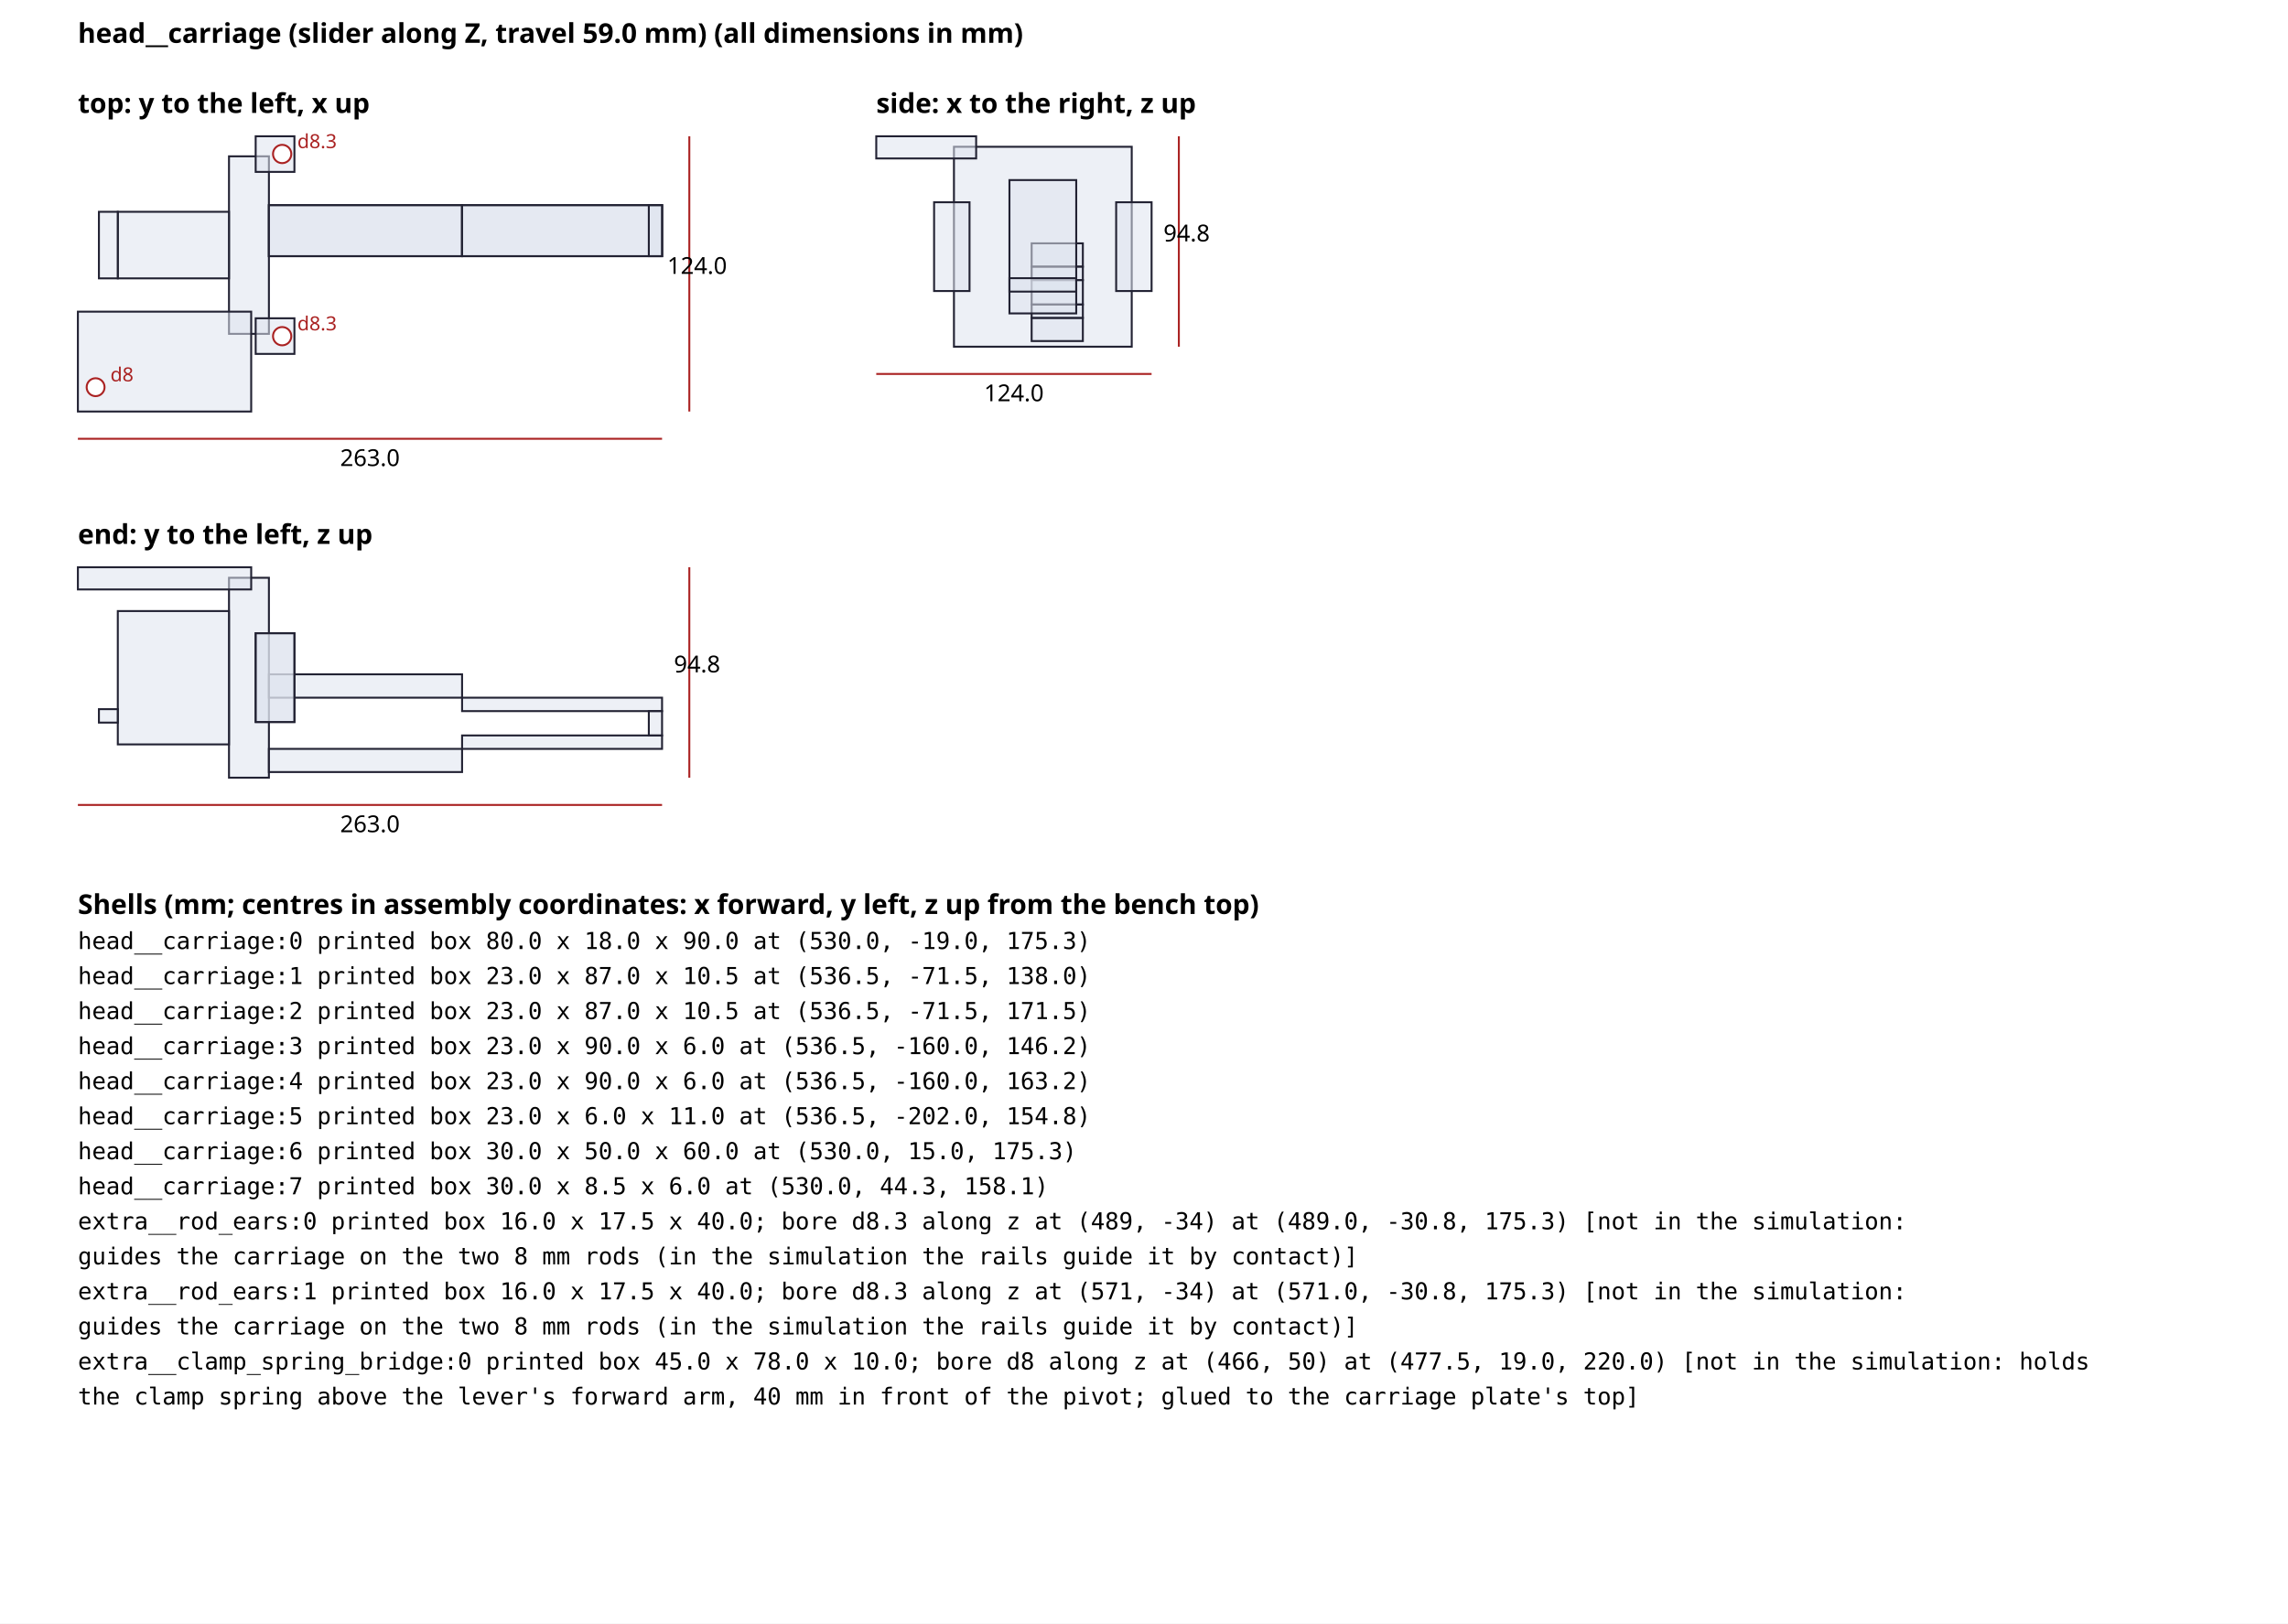
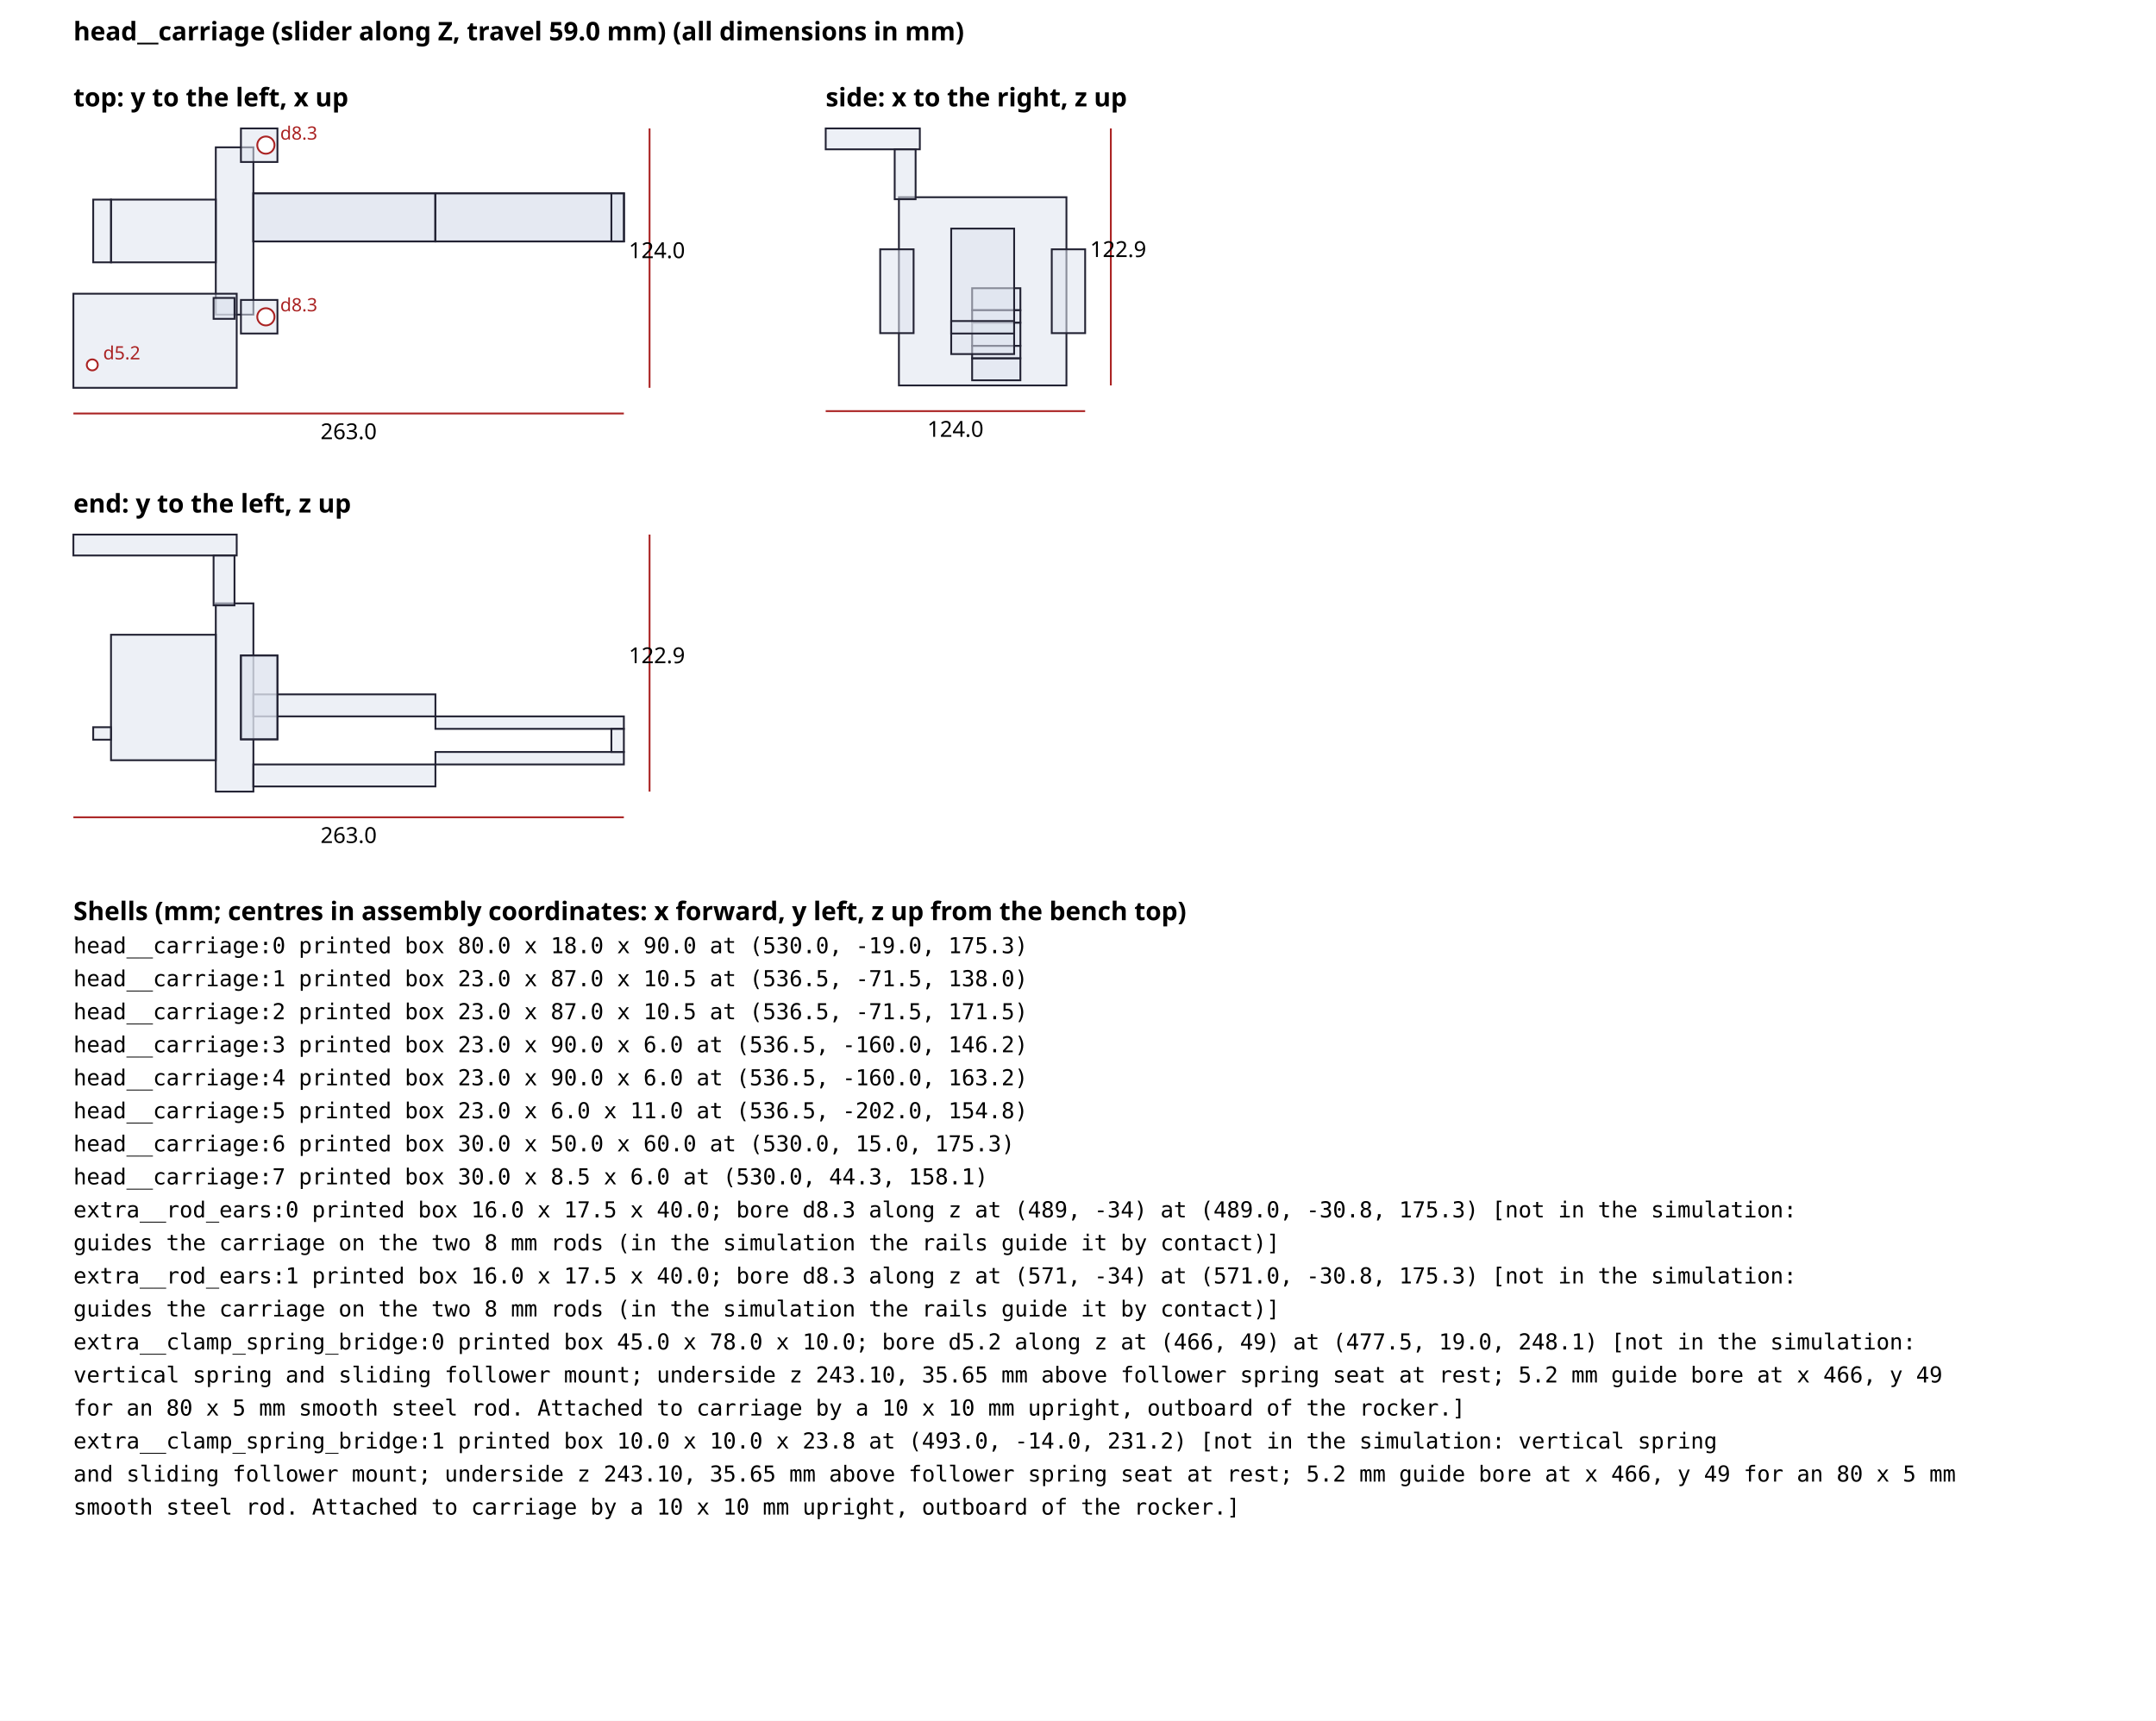
- <svg xmlns="http://www.w3.org/2000/svg" width="1175" height="834" viewBox="0 0 1175 834">
+ <svg xmlns="http://www.w3.org/2000/svg" width="1175" height="938" viewBox="0 0 1175 938">
  <style>.t{font:bold 14px sans-serif}.r{font:12px monospace}.dt{font:12px sans-serif;text-anchor:middle}.s{fill:#dde4ee;fill-opacity:.55;stroke:#223;stroke-width:1}.d{stroke:#a22;stroke-width:1}.b{fill:#fff;stroke:#a22;stroke-width:1}.bt{font:10px sans-serif;fill:#a22}</style>
  <rect width="100%" height="100%" fill="#fff" />
  <text x="40.0" y="22" class="t">head__carriage (slider along Z, travel 59.0 mm) (all dimensions in mm)</text>
  <g transform="translate(40.0,70.0)">
    <text x="0" y="-12" class="t">top: y to the left, x up</text>
    <polygon class="s" points="77.6,10.3 98.1,10.3 98.1,101.5 77.6,101.5" />
    <polygon class="s" points="98.1,35.4 197.3,35.4 197.3,61.6 98.1,61.6" />
    <polygon class="s" points="98.1,35.4 197.3,35.4 197.3,61.6 98.1,61.6" />
    <polygon class="s" points="197.3,35.4 300.0,35.4 300.0,61.6 197.3,61.6" />
    <polygon class="s" points="197.3,35.4 300.0,35.4 300.0,61.6 197.3,61.6" />
    <polygon class="s" points="293.2,35.4 300.0,35.4 300.0,61.6 293.2,61.6" />
    <polygon class="s" points="20.5,38.8 77.6,38.8 77.6,73.0 20.5,73.0" />
    <polygon class="s" points="10.8,38.8 20.5,38.8 20.5,73.0 10.8,73.0" />
    <polygon class="s" points="91.3,93.5 111.2,93.5 111.2,111.8 91.3,111.8" />
    <circle class="b" cx="104.9" cy="102.7" r="4.7" />
    <text class="bt" x="112.7" y="99.7">d8.3</text>
    <polygon class="s" points="91.3,0.0 111.2,0.0 111.2,18.3 91.3,18.3" />
    <circle class="b" cx="104.9" cy="9.1" r="4.7" />
    <text class="bt" x="112.7" y="6.1">d8.3</text>
    <polygon class="s" points="0.0,90.1 89.0,90.1 89.0,141.4 0.0,141.4" />
-     <circle class="b" cx="9.1" cy="128.9" r="4.6" />
-     <text class="bt" x="16.7" y="125.9">d8</text>
+     <circle class="b" cx="10.3" cy="128.9" r="3.0" />
+     <text class="bt" x="16.2" y="125.9">d5.2</text>
+     <polygon class="s" points="76.4,92.4 87.8,92.4 87.8,103.8 76.4,103.8" />
    <line class="d" x1="0" y1="155.4" x2="300.0" y2="155.4" />
    <text class="dt" x="150.0" y="169.4">263.0</text>
    <line class="d" x1="314.0" y1="0" x2="314.0" y2="141.4" />
    <text class="dt" x="318.0" y="70.7" text-anchor="start">124.0</text>
  </g>
  <g transform="translate(450.0,70.0)">
    <text x="0" y="-12" class="t">side: x to the right, z up</text>
-     <polygon class="s" points="39.9,5.4 131.2,5.4 131.2,108.1 39.9,108.1" />
-     <polygon class="s" points="79.8,93.3 106.1,93.3 106.1,105.2 79.8,105.2" />
-     <polygon class="s" points="79.8,55.0 106.1,55.0 106.1,67.0 79.8,67.0" />
-     <polygon class="s" points="79.8,86.4 106.1,86.4 106.1,93.3 79.8,93.3" />
-     <polygon class="s" points="79.8,67.0 106.1,67.0 106.1,73.9 79.8,73.9" />
-     <polygon class="s" points="79.8,73.9 106.1,73.9 106.1,86.4 79.8,86.4" />
-     <polygon class="s" points="68.4,22.5 102.7,22.5 102.7,91.0 68.4,91.0" />
-     <polygon class="s" points="68.4,72.9 102.7,72.9 102.7,79.8 68.4,79.8" />
-     <polygon class="s" points="29.7,33.9 47.9,33.9 47.9,79.5 29.7,79.5" />
-     <polygon class="s" points="123.2,33.9 141.4,33.9 141.4,79.5 123.2,79.5" />
+     <polygon class="s" points="39.9,37.5 131.2,37.5 131.2,140.1 39.9,140.1" />
+     <polygon class="s" points="79.8,125.3 106.1,125.3 106.1,137.3 79.8,137.3" />
+     <polygon class="s" points="79.8,87.1 106.1,87.1 106.1,99.1 79.8,99.1" />
+     <polygon class="s" points="79.8,118.5 106.1,118.5 106.1,125.3 79.8,125.3" />
+     <polygon class="s" points="79.8,99.1 106.1,99.1 106.1,105.9 79.8,105.9" />
+     <polygon class="s" points="79.8,105.9 106.1,105.9 106.1,118.5 79.8,118.5" />
+     <polygon class="s" points="68.4,54.6 102.7,54.6 102.7,123.0 68.4,123.0" />
+     <polygon class="s" points="68.4,105.0 102.7,105.0 102.7,111.8 68.4,111.8" />
+     <polygon class="s" points="29.7,65.9 47.9,65.9 47.9,111.6 29.7,111.6" />
+     <polygon class="s" points="123.2,65.9 141.4,65.9 141.4,111.6 123.2,111.6" />
    <polygon class="s" points="0.0,0.0 51.3,0.0 51.3,11.4 0.0,11.4" />
-     <line class="d" x1="0" y1="122.1" x2="141.4" y2="122.1" />
-     <text class="dt" x="70.7" y="136.1">124.0</text>
-     <line class="d" x1="155.4" y1="0" x2="155.4" y2="108.1" />
-     <text class="dt" x="159.4" y="54.0" text-anchor="start">94.8</text>
+     <polygon class="s" points="37.6,11.4 49.0,11.4 49.0,38.6 37.6,38.6" />
+     <line class="d" x1="0" y1="154.1" x2="141.4" y2="154.1" />
+     <text class="dt" x="70.7" y="168.1">124.0</text>
+     <line class="d" x1="155.4" y1="0" x2="155.4" y2="140.1" />
+     <text class="dt" x="159.4" y="70.1" text-anchor="start">122.9</text>
  </g>
  <g transform="translate(40.0,291.4)">
    <text x="0" y="-12" class="t">end: y to the left, z up</text>
-     <polygon class="s" points="77.6,5.4 98.1,5.4 98.1,108.1 77.6,108.1" />
-     <polygon class="s" points="98.1,93.3 197.3,93.3 197.3,105.2 98.1,105.2" />
-     <polygon class="s" points="98.1,55.0 197.3,55.0 197.3,67.0 98.1,67.0" />
-     <polygon class="s" points="197.3,86.4 300.0,86.4 300.0,93.3 197.3,93.3" />
-     <polygon class="s" points="197.3,67.0 300.0,67.0 300.0,73.9 197.3,73.9" />
-     <polygon class="s" points="293.2,73.9 300.0,73.9 300.0,86.4 293.2,86.4" />
-     <polygon class="s" points="20.5,22.5 77.6,22.5 77.6,91.0 20.5,91.0" />
-     <polygon class="s" points="10.8,72.9 20.5,72.9 20.5,79.8 10.8,79.8" />
-     <polygon class="s" points="91.3,33.9 111.2,33.9 111.2,79.5 91.3,79.5" />
-     <polygon class="s" points="91.3,33.9 111.2,33.9 111.2,79.5 91.3,79.5" />
+     <polygon class="s" points="77.6,37.5 98.1,37.5 98.1,140.1 77.6,140.1" />
+     <polygon class="s" points="98.1,125.3 197.3,125.3 197.3,137.3 98.1,137.3" />
+     <polygon class="s" points="98.1,87.1 197.3,87.1 197.3,99.1 98.1,99.1" />
+     <polygon class="s" points="197.3,118.5 300.0,118.5 300.0,125.3 197.3,125.3" />
+     <polygon class="s" points="197.3,99.1 300.0,99.1 300.0,105.9 197.3,105.9" />
+     <polygon class="s" points="293.2,105.9 300.0,105.9 300.0,118.5 293.2,118.5" />
+     <polygon class="s" points="20.5,54.6 77.6,54.6 77.6,123.0 20.5,123.0" />
+     <polygon class="s" points="10.8,105.0 20.5,105.0 20.5,111.8 10.8,111.8" />
+     <polygon class="s" points="91.3,65.9 111.2,65.9 111.2,111.6 91.3,111.6" />
+     <polygon class="s" points="91.3,65.9 111.2,65.9 111.2,111.6 91.3,111.6" />
    <polygon class="s" points="0.0,0.0 89.0,0.0 89.0,11.4 0.0,11.4" />
-     <line class="d" x1="0" y1="122.1" x2="300.0" y2="122.1" />
-     <text class="dt" x="150.0" y="136.1">263.0</text>
-     <line class="d" x1="314.0" y1="0" x2="314.0" y2="108.1" />
-     <text class="dt" x="318.0" y="54.0" text-anchor="start">94.8</text>
+     <polygon class="s" points="76.4,11.4 87.8,11.4 87.8,38.6 76.4,38.6" />
+     <line class="d" x1="0" y1="154.1" x2="300.0" y2="154.1" />
+     <text class="dt" x="150.0" y="168.1">263.0</text>
+     <line class="d" x1="314.0" y1="0" x2="314.0" y2="140.1" />
+     <text class="dt" x="318.0" y="70.1" text-anchor="start">122.9</text>
  </g>
-   <text x="40.0" y="469.5" class="t">Shells (mm; centres in assembly coordinates: x forward, y left, z up from the bench top)</text>
-   <text x="40.0" y="487.5" class="r">head__carriage:0             printed   box 80.0 x 18.0 x 90.0                     at (530.0, -19.0, 175.3)</text>
-   <text x="40.0" y="505.5" class="r">head__carriage:1             printed   box 23.0 x 87.0 x 10.5                     at (536.5, -71.5, 138.0)</text>
-   <text x="40.0" y="523.5" class="r">head__carriage:2             printed   box 23.0 x 87.0 x 10.5                     at (536.5, -71.5, 171.5)</text>
-   <text x="40.0" y="541.5" class="r">head__carriage:3             printed   box 23.0 x 90.0 x 6.0                      at (536.5, -160.0, 146.2)</text>
-   <text x="40.0" y="559.5" class="r">head__carriage:4             printed   box 23.0 x 90.0 x 6.0                      at (536.5, -160.0, 163.2)</text>
-   <text x="40.0" y="577.5" class="r">head__carriage:5             printed   box 23.0 x 6.0 x 11.0                      at (536.5, -202.0, 154.8)</text>
-   <text x="40.0" y="595.5" class="r">head__carriage:6             printed   box 30.0 x 50.0 x 60.0                     at (530.0, 15.0, 175.3)</text>
-   <text x="40.0" y="613.5" class="r">head__carriage:7             printed   box 30.0 x 8.5 x 6.0                       at (530.0, 44.3, 158.1)</text>
-   <text x="40.0" y="631.5" class="r">extra__rod_ears:0            printed   box 16.0 x 17.5 x 40.0; bore d8.3 along z at (489, -34) at (489.0, -30.8, 175.3)  [not in the simulation:</text>
-   <text x="40.0" y="649.5" class="r">      guides the carriage on the two 8 mm rods (in the simulation the rails guide it by contact)]</text>
-   <text x="40.0" y="667.5" class="r">extra__rod_ears:1            printed   box 16.0 x 17.5 x 40.0; bore d8.3 along z at (571, -34) at (571.0, -30.8, 175.3)  [not in the simulation:</text>
-   <text x="40.0" y="685.5" class="r">      guides the carriage on the two 8 mm rods (in the simulation the rails guide it by contact)]</text>
-   <text x="40.0" y="703.5" class="r">extra__clamp_spring_bridge:0 printed   box 45.0 x 78.0 x 10.0; bore d8 along z at (466, 50) at (477.5, 19.0, 220.0)  [not in the simulation: holds</text>
-   <text x="40.0" y="721.5" class="r">      the clamp spring above the lever's forward arm, 40 mm in front of the pivot; glued to the carriage plate's top]</text>
+   <text x="40.0" y="501.6" class="t">Shells (mm; centres in assembly coordinates: x forward, y left, z up from the bench top)</text>
+   <text x="40.0" y="519.6" class="r">head__carriage:0             printed   box 80.0 x 18.0 x 90.0                     at (530.0, -19.0, 175.3)</text>
+   <text x="40.0" y="537.6" class="r">head__carriage:1             printed   box 23.0 x 87.0 x 10.5                     at (536.5, -71.5, 138.0)</text>
+   <text x="40.0" y="555.6" class="r">head__carriage:2             printed   box 23.0 x 87.0 x 10.5                     at (536.5, -71.5, 171.5)</text>
+   <text x="40.0" y="573.6" class="r">head__carriage:3             printed   box 23.0 x 90.0 x 6.0                      at (536.5, -160.0, 146.2)</text>
+   <text x="40.0" y="591.6" class="r">head__carriage:4             printed   box 23.0 x 90.0 x 6.0                      at (536.5, -160.0, 163.2)</text>
+   <text x="40.0" y="609.6" class="r">head__carriage:5             printed   box 23.0 x 6.0 x 11.0                      at (536.5, -202.0, 154.8)</text>
+   <text x="40.0" y="627.6" class="r">head__carriage:6             printed   box 30.0 x 50.0 x 60.0                     at (530.0, 15.0, 175.3)</text>
+   <text x="40.0" y="645.6" class="r">head__carriage:7             printed   box 30.0 x 8.5 x 6.0                       at (530.0, 44.3, 158.1)</text>
+   <text x="40.0" y="663.6" class="r">extra__rod_ears:0            printed   box 16.0 x 17.5 x 40.0; bore d8.3 along z at (489, -34) at (489.0, -30.8, 175.3)  [not in the simulation:</text>
+   <text x="40.0" y="681.6" class="r">      guides the carriage on the two 8 mm rods (in the simulation the rails guide it by contact)]</text>
+   <text x="40.0" y="699.6" class="r">extra__rod_ears:1            printed   box 16.0 x 17.5 x 40.0; bore d8.3 along z at (571, -34) at (571.0, -30.8, 175.3)  [not in the simulation:</text>
+   <text x="40.0" y="717.6" class="r">      guides the carriage on the two 8 mm rods (in the simulation the rails guide it by contact)]</text>
+   <text x="40.0" y="735.6" class="r">extra__clamp_spring_bridge:0 printed   box 45.0 x 78.0 x 10.0; bore d5.2 along z at (466, 49) at (477.5, 19.0, 248.1)  [not in the simulation:</text>
+   <text x="40.0" y="753.6" class="r">      vertical spring and sliding follower mount; underside z 243.10, 35.65 mm above follower spring seat at rest; 5.2 mm guide bore at x 466, y 49</text>
+   <text x="40.0" y="771.6" class="r">      for an 80 x 5 mm smooth steel rod. Attached to carriage by a 10 x 10 mm upright, outboard of the rocker.]</text>
+   <text x="40.0" y="789.6" class="r">extra__clamp_spring_bridge:1 printed   box 10.0 x 10.0 x 23.8                     at (493.0, -14.0, 231.2)  [not in the simulation: vertical spring</text>
+   <text x="40.0" y="807.6" class="r">      and sliding follower mount; underside z 243.10, 35.65 mm above follower spring seat at rest; 5.2 mm guide bore at x 466, y 49 for an 80 x 5 mm</text>
+   <text x="40.0" y="825.6" class="r">      smooth steel rod. Attached to carriage by a 10 x 10 mm upright, outboard of the rocker.]</text>
</svg>
